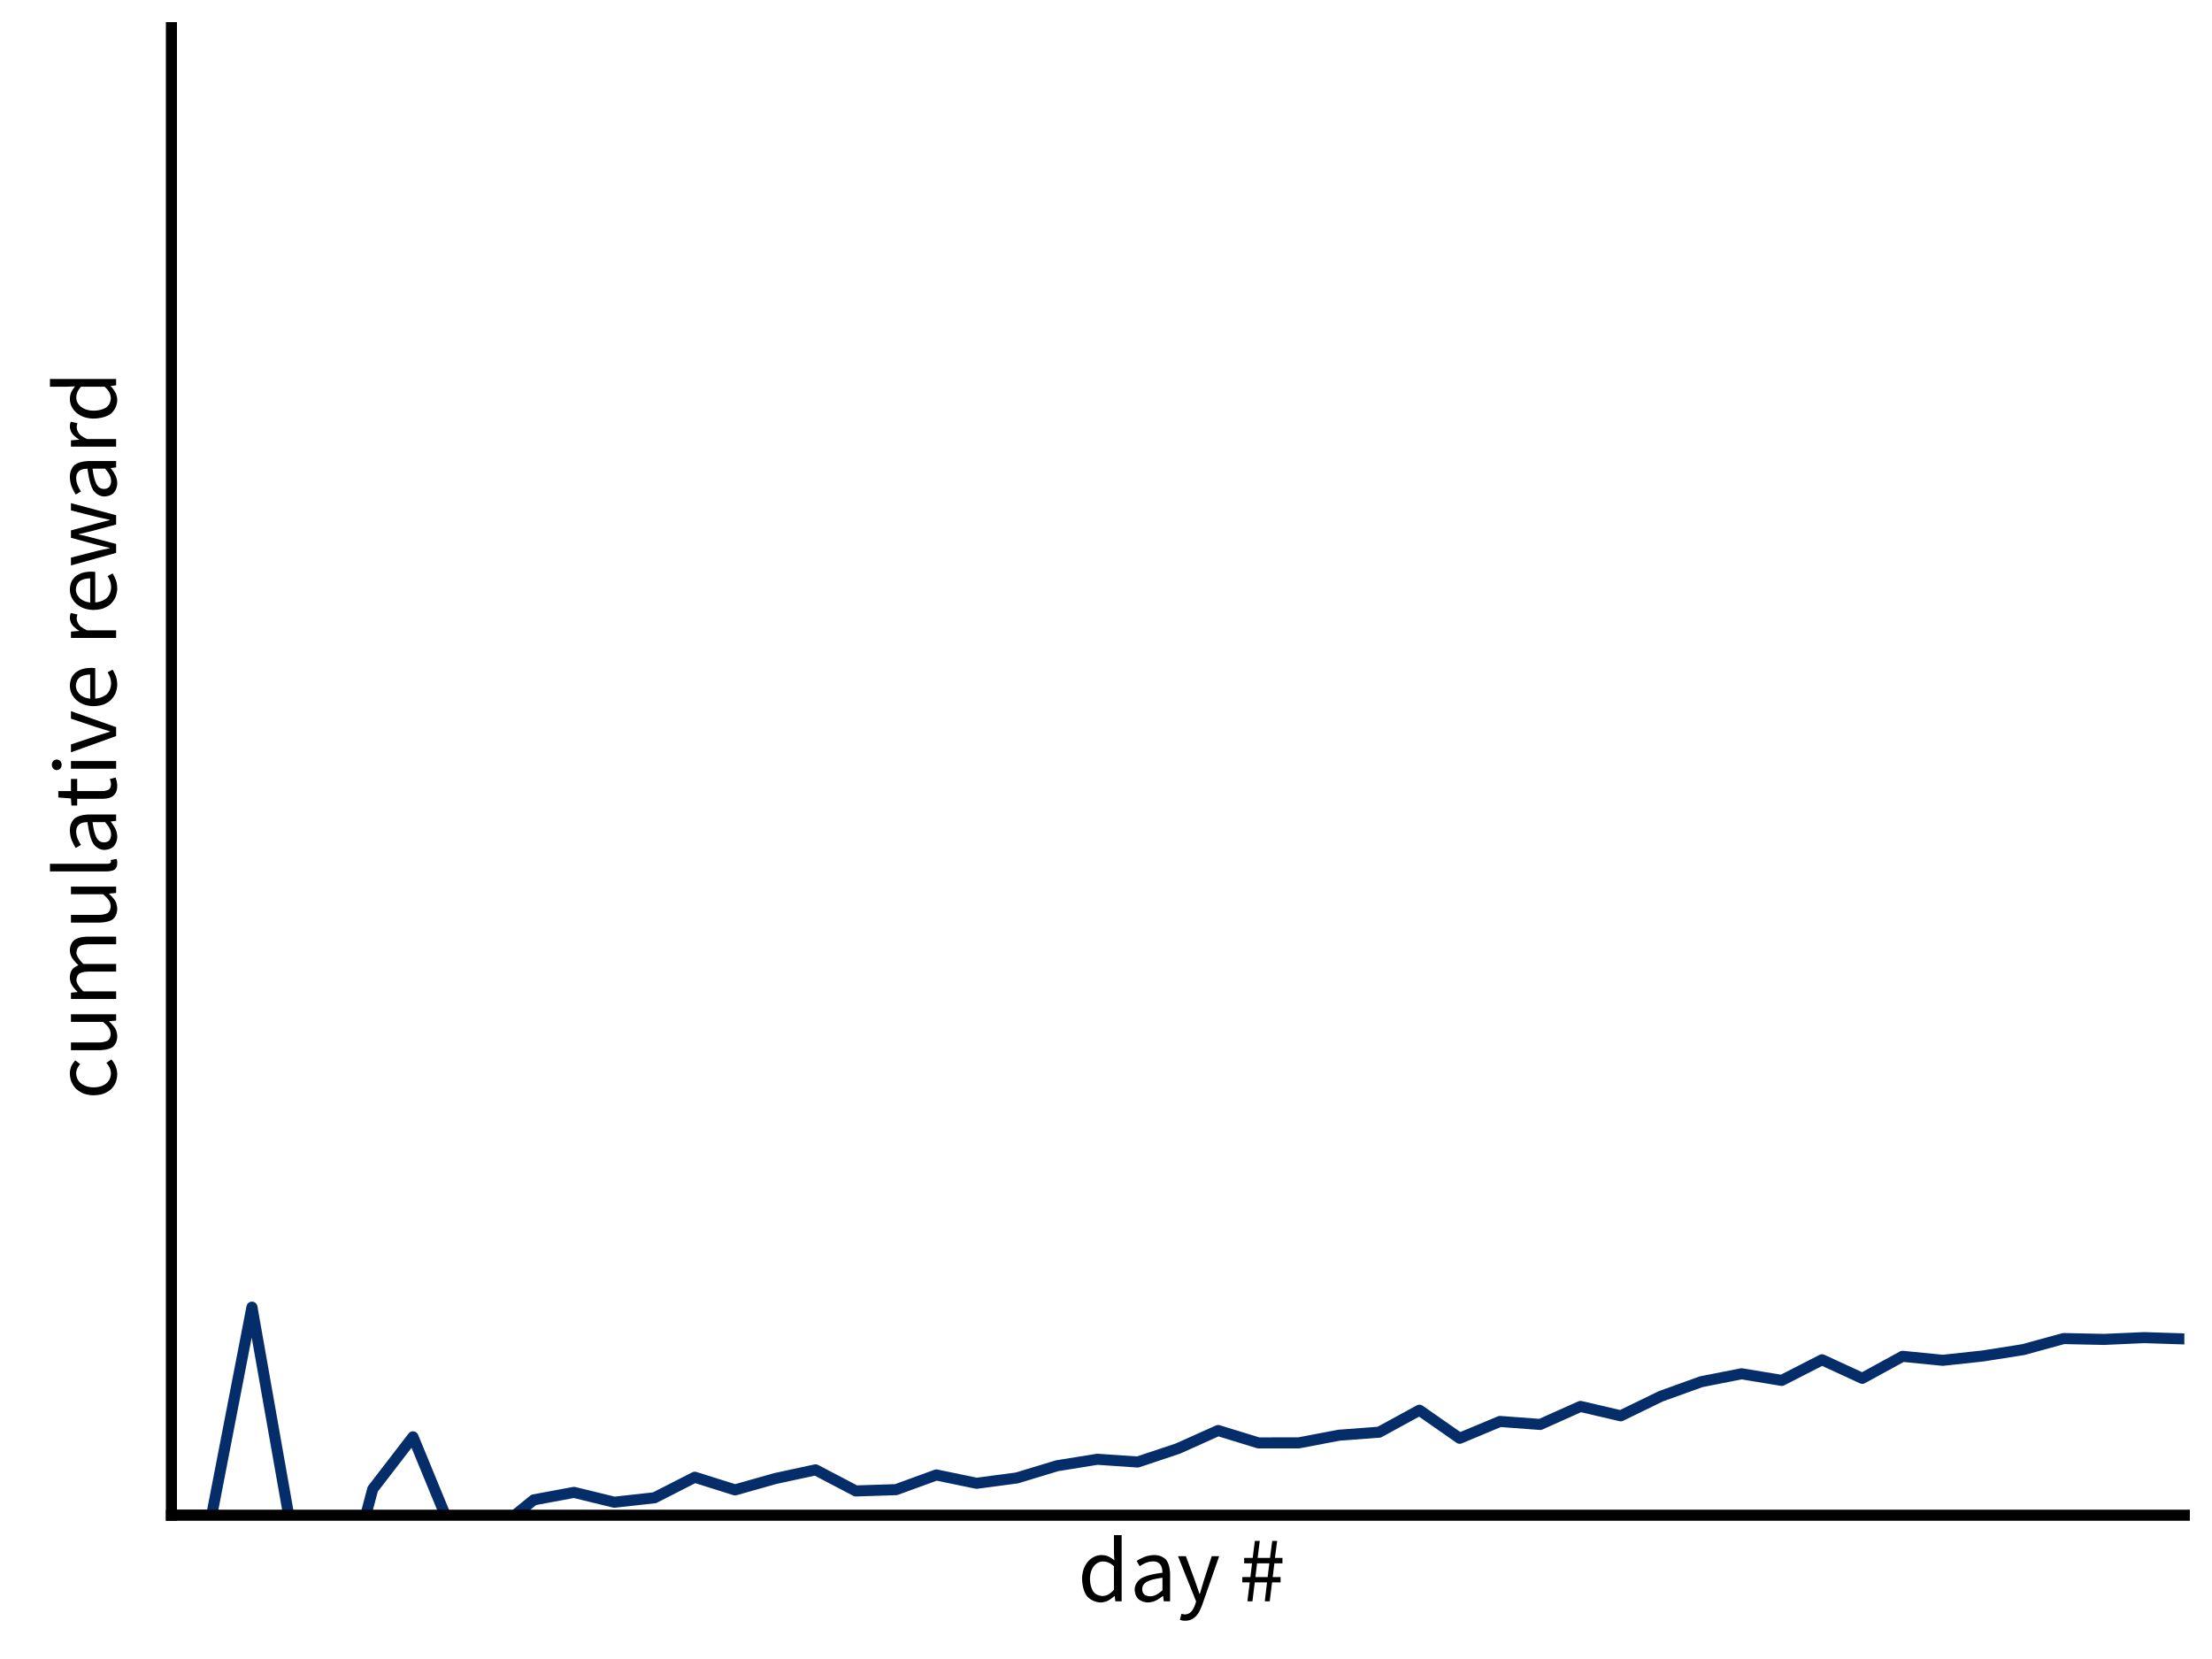
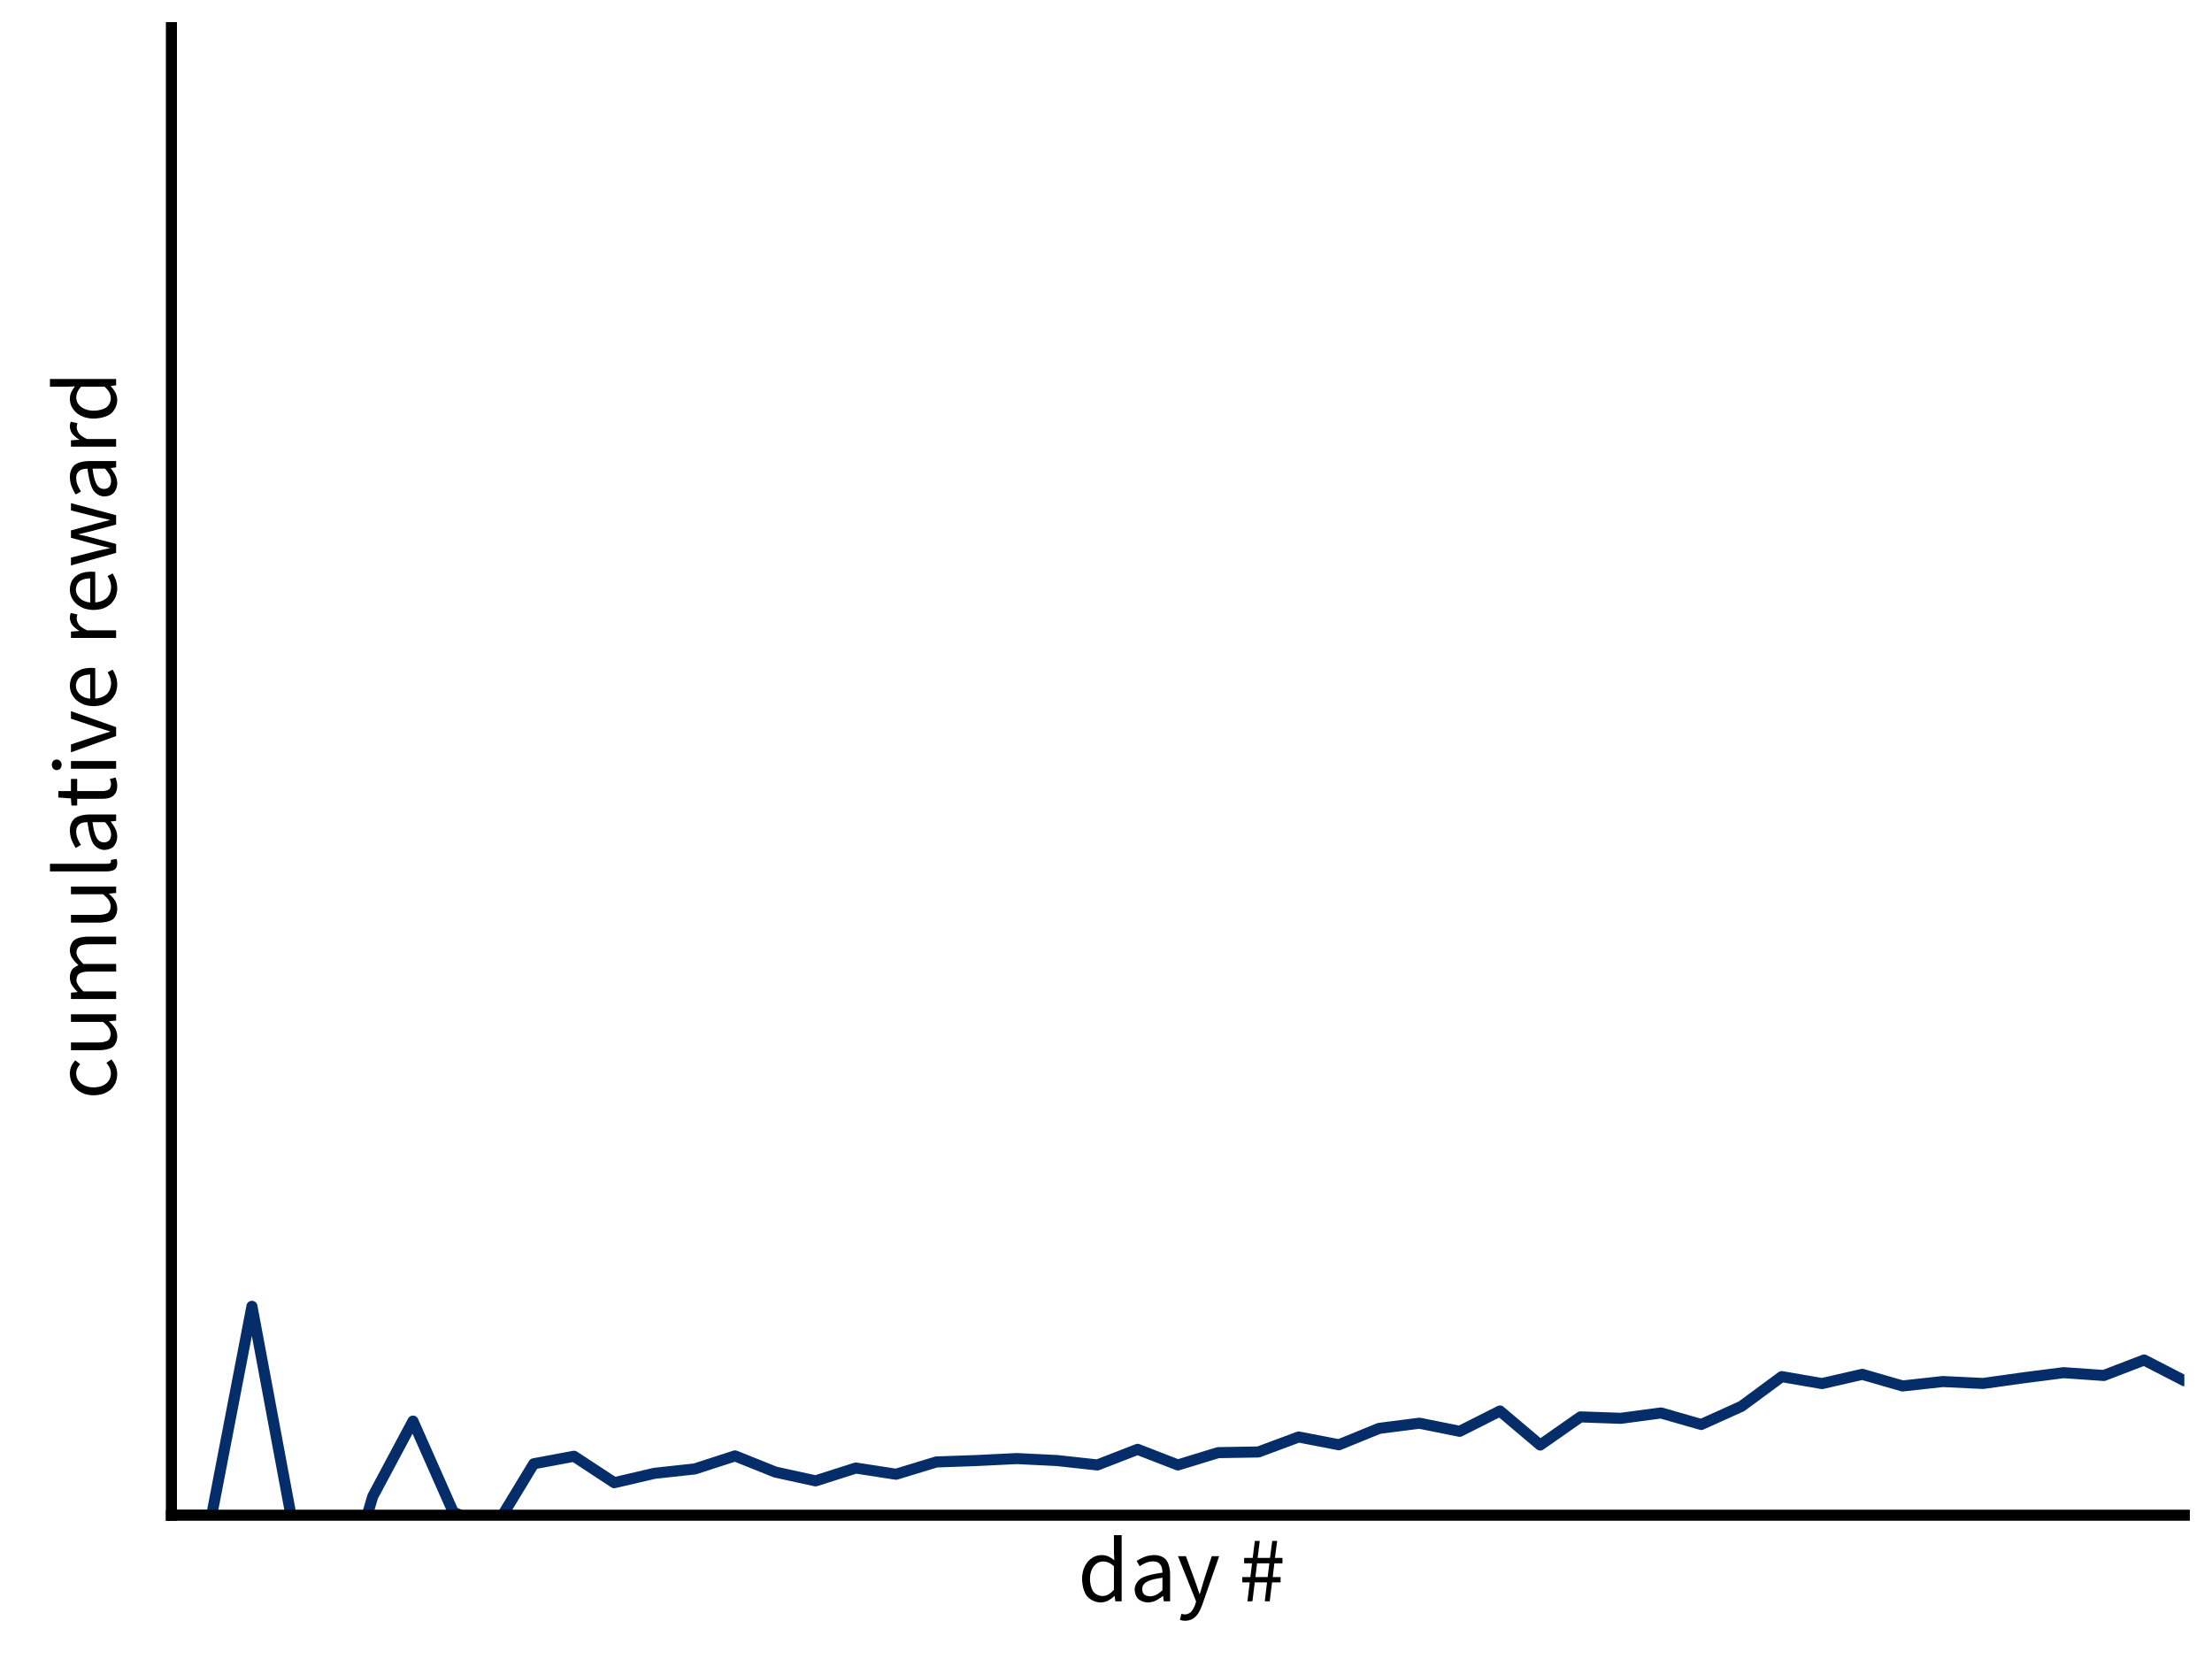
<svg xmlns="http://www.w3.org/2000/svg" height="600" stroke-opacity="1" viewBox="0.0 0.0 800.0 600.0" font-size="1" width="800" stroke="rgb(0,0,0)" version="1.1">
  <defs />
  <g stroke-linejoin="bevel" stroke-opacity="0.0" fill-opacity="0.0" stroke="rgb(0,0,0)" stroke-width="0.0" fill="rgb(0,0,0)" stroke-linecap="butt" stroke-miterlimit="10.0">
    <path d="M 0,0 v 600 h 800 v -600 Z" />
  </g>
  <g stroke-linejoin="round" stroke-opacity="1.0" fill-opacity="0.0" stroke="rgb(5,45,105)" stroke-width="4" fill="rgb(0,0,0)" stroke-linecap="round" stroke-miterlimit="10.0">
    <defs>
      <clipPath id="myClip1">
        <path d="M 62,10 v 538 h 728 v -538 Z" />
      </clipPath>
    </defs>
    <g clip-path="url(#myClip1)">
-       <path d="M 62,548 h 14.56 l 14.56,-75.245 l 14.56,82.497 l 14.56,38.193 l 14.56,-54.884 l 14.56,-18.908 l 14.56,35.333 l 14.56,-0.705 l 14.56,-11.836 l 14.56,-2.706 l 14.56,3.559 l 14.56,-1.611 l 14.56,-7.43 l 14.56,4.587 l 14.56,-4.11 l 14.56,-3.147 l 14.56,7.634 l 14.56,-0.468 l 14.56,-5.315 l 14.56,3.013 l 14.56,-1.929 l 14.56,-4.417 l 14.56,-2.343 l 14.56,0.998 l 14.56,-4.864 l 14.56,-6.534 l 14.56,4.479 l 14.56,-0.003 l 14.56,-2.771 l 14.56,-1.097 l 14.56,-7.952 l 14.56,10.155 l 14.56,-6.085 l 14.56,1.084 l 14.56,-6.523 l 14.56,3.397 l 14.56,-7.083 l 14.56,-5.245 l 14.56,-2.873 l 14.56,2.397 l 14.56,-7.457 l 14.56,6.706 l 14.56,-7.96 l 14.56,1.444 l 14.56,-1.576 l 14.56,-2.297 l 14.56,-3.995 l 14.56,0.309 l 14.56,-0.646 l 14.56,0.465 " />
+       <path d="M 62,548 h 14.56 l 14.56,-75.551 l 14.56,77.994 l 14.56,39.995 l 14.56,-49.197 l 14.56,-27.282 l 14.56,32.891 l 14.56,6.531 l 14.56,-23.992 l 14.56,-2.712 l 14.56,9.56 l 14.56,-3.395 l 14.56,-1.579 l 14.56,-4.721 l 14.56,5.848 l 14.56,3.185 l 14.56,-4.64 l 14.56,2.241 l 14.56,-4.436 l 14.56,-0.516 l 14.56,-0.713 l 14.56,0.718 l 14.56,1.593 l 14.56,-5.649 l 14.56,5.654 l 14.56,-4.463 l 14.56,-0.237 l 14.56,-5.42 l 14.56,2.816 l 14.56,-5.939 l 14.56,-1.859 l 14.56,2.927 l 14.56,-7.346 l 14.56,12.309 l 14.56,-10.176 l 14.56,0.516 l 14.56,-1.937 l 14.56,4.17 l 14.56,-6.577 l 14.56,-10.739 l 14.56,2.515 l 14.56,-3.338 l 14.56,4.205 l 14.56,-1.598 l 14.56,0.691 l 14.56,-2.034 l 14.56,-1.867 l 14.56,1.014 l 14.56,-5.595 l 14.56,7.494 " />
    </g>
  </g>
  <g stroke-linejoin="bevel" stroke-opacity="0.0" fill-opacity="1.0" stroke="rgb(0,0,0)" stroke-width="0.0" fill="rgb(0,0,0)" stroke-linecap="butt" stroke-miterlimit="10.0">
    <path d="M 42,397.672 ZM 33.865,396.126 c -2.05,0 -3.647,-0.639 -3.647 -0.639c -1.597,-0.639 -2.706,-1.714 -2.706 -1.714c -1.109,-1.076 -1.681,-2.504 -1.681 -2.504c -0.571,-1.429 -0.571,-3.008 -0.571 -3.008c -0,-1.613 0.588,-2.773 0.588 -2.773c 0.588,-1.16 1.361,-2 1.361 -2l 1.782,1.378 c -0.639,0.74 -1.042,1.529 -1.042 1.529c -0.403,0.79 -0.403,1.765 -0.403 1.765c 0,1.109 0.454,2.05 0.454 2.05c 0.454,0.941 1.294,1.613 1.294 1.613c 0.84,0.672 2,1.059 2 1.059c 1.16,0.387 2.571,0.387 2.571 0.387c 1.412,-0 2.555,-0.37 2.555 -0.37c 1.143,-0.37 1.966,-1.025 1.966 -1.025c 0.824,-0.655 1.277,-1.597 1.277 -1.597c 0.454,-0.941 0.454,-2.05 0.454 -2.05c -0,-1.177 -0.487,-2.135 -0.487 -2.135c -0.487,-0.958 -1.16,-1.698 -1.16 -1.698l 1.815,-1.244 c 0.975,1.109 1.546,2.471 1.546 2.471c 0.571,1.361 0.571,2.84 0.571 2.84c 0,1.613 -0.571,3.025 -0.571 3.025c -0.571,1.412 -1.664,2.437 -1.664 2.437c -1.092,1.025 -2.689,1.613 -2.689 1.613c -1.597,0.588 -3.613,0.588 -3.613 0.588ZM 42,382.344 ZM 25.664,379.824 l -0,-2.79 l 9.983,-0 c 2.319,-0 3.345,-0.723 3.345 -0.723c 1.025,-0.723 1.025,-2.336 1.025 -2.336c -0,-1.277 -0.655,-2.252 -0.655 -2.252c -0.655,-0.975 -2.101,-2.151 -2.101 -2.151l -11.597,0 l -0,-2.756 l 16.336,-0 l 0,2.286 l -2.555,0.235 l 0,0.101 c 1.345,1.143 2.151,2.403 2.151 2.403c 0.807,1.26 0.807,2.975 0.807 2.975c 0,2.622 -1.613,3.815 -1.613 3.815c -1.613,1.193 -4.773,1.193 -4.773 1.193l -10.353,0 ZM 42,364.059 ZM 25.664,361.303 l -0,-2.286 l 2.353,-0.235 l -0,-0.101 c -1.177,-1.076 -1.966,-2.336 -1.966 -2.336c -0.79,-1.26 -0.79,-2.74 -0.79 -2.74c -0,-1.882 0.824,-2.941 0.824 -2.941c 0.824,-1.059 2.303,-1.563 2.303 -1.563c -1.412,-1.277 -2.269,-2.571 -2.269 -2.571c -0.857,-1.294 -0.857,-2.807 -0.857 -2.807c -0,-2.521 1.613,-3.748 1.613 -3.748c 1.613,-1.227 4.773,-1.227 4.773 -1.227l 10.353,-0 l 0,2.756 l -9.983,0 c -2.319,0 -3.345,0.74 -3.345 0.74c -1.025,0.74 -1.025,2.286 -1.025 2.286c 0,1.849 2.521,4.101 2.521 4.101l 11.832,-0 l 0,2.756 l -9.983,0 c -2.319,0 -3.345,0.74 -3.345 0.74c -1.025,0.74 -1.025,2.319 -1.025 2.319c 0,1.849 2.521,4.101 2.521 4.101l 11.832,-0 l 0,2.756 l -16.336,0 ZM 42,336.193 ZM 25.664,333.672 l -0,-2.79 l 9.983,-0 c 2.319,-0 3.345,-0.723 3.345 -0.723c 1.025,-0.723 1.025,-2.336 1.025 -2.336c -0,-1.277 -0.655,-2.252 -0.655 -2.252c -0.655,-0.975 -2.101,-2.151 -2.101 -2.151l -11.597,0 l -0,-2.756 l 16.336,-0 l 0,2.286 l -2.555,0.235 l 0,0.101 c 1.345,1.143 2.151,2.403 2.151 2.403c 0.807,1.26 0.807,2.975 0.807 2.975c 0,2.622 -1.613,3.815 -1.613 3.815c -1.613,1.193 -4.773,1.193 -4.773 1.193l -10.353,0 ZM 42,317.908 ZM 18.067,315.151 l -0,-2.756 l 20.84,-0 c 0.672,-0 0.941,-0.235 0.941 -0.235c 0.269,-0.235 0.269,-0.538 0.269 -0.538l -0,-0.252 c 0,0 -0.067,-0.353 -0.067 -0.353l 2.084,-0.37 c 0.135,0.269 0.202,0.639 0.202 0.639c 0.067,0.37 0.067,0.941 0.067 0.941c 0,1.58 -0.941,2.252 -0.941 2.252c -0.941,0.672 -2.756,0.672 -2.756 0.672l -20.639,0 ZM 42,309.336 ZM 37.765,307.387 c -2.689,0 -4.118,-2.403 -4.118 -2.403c -1.429,-2.403 -2,-7.647 -2 -7.647c -0.773,0 -1.513,0.151 -1.513 0.151c -0.74,0.151 -1.311,0.538 -1.311 0.538c -0.571,0.387 -0.924,1.025 -0.924 1.025c -0.353,0.639 -0.353,1.647 -0.353 1.647c 0,1.445 0.538,2.672 0.538 2.672c 0.538,1.227 1.21,2.202 1.21 2.202l -1.916,1.109 c -0.74,-1.143 -1.429,-2.79 -1.429 -2.79c -0.689,-1.647 -0.689,-3.63 -0.689 -3.63c -0,-2.992 1.832,-4.336 1.832 -4.336c 1.832,-1.345 4.891,-1.345 4.891 -1.345l 10.017,-0 l 0,2.286 l -1.95,0.235 l 0,0.067 c 0.975,1.177 1.664,2.538 1.664 2.538c 0.689,1.361 0.689,2.874 0.689 2.874c 0,2.084 -1.21,3.445 -1.21 3.445c -1.21,1.361 -3.429,1.361 -3.429 1.361ZM 37.765,307.387 ZM 37.563,304.664 c 1.412,-0 2.017,-0.824 2.017 -0.824c 0.605,-0.824 0.605,-2.034 0.605 -2.034c -0,-1.177 -0.555,-2.235 -0.555 -2.235c -0.555,-1.059 -1.63,-2.235 -1.63 -2.235l -4.538,0 c 0.269,2.05 0.639,3.462 0.639 3.462c 0.37,1.412 0.874,2.269 0.874 2.269c 0.504,0.857 1.16,1.227 1.16 1.227c 0.655,0.37 1.429,0.37 1.429 0.37ZM 42,292.126 ZM 27.916,288.899 l 0,2.42 l -2.084,0 l -0.168,-2.555 l -4.571,-0.336 l -0,-2.319 l 4.571,-0 l -0,-4.403 l 2.252,-0 l 0,4.403 l 9.076,-0 c 1.513,-0 2.336,-0.555 2.336 -0.555c 0.824,-0.555 0.824,-1.966 0.824 -1.966c -0,-0.437 -0.135,-0.941 -0.135 -0.941c -0.135,-0.504 -0.302,-0.908 -0.302 -0.908l 2.084,-0.538 c 0.235,0.672 0.42,1.462 0.42 1.462c 0.185,0.79 0.185,1.563 0.185 1.563c 0,1.311 -0.403,2.202 -0.403 2.202c -0.403,0.891 -1.109,1.445 -1.109 1.445c -0.706,0.555 -1.714,0.79 -1.714 0.79c -1.008,0.235 -2.219,0.235 -2.219 0.235l -9.042,0 ZM 42,280.765 ZM 22.302,276.597 c 0,0.807 -0.504,1.361 -0.504 1.361c -0.504,0.555 -1.277,0.555 -1.277 0.555c -0.807,0 -1.294,-0.555 -1.294 -0.555c -0.487,-0.555 -0.487,-1.361 -0.487 -1.361c -0,-0.807 0.487,-1.361 0.487 -1.361c 0.487,-0.555 1.294,-0.555 1.294 -0.555c 0.773,-0 1.277,0.555 1.277 0.555c 0.504,0.555 0.504,1.361 0.504 1.361ZM 22.302,276.597 ZM 25.664,278.008 l -0,-2.756 l 16.336,-0 l 0,2.756 l -16.336,0 ZM 42,272.496 ZM 25.664,272.092 l -0,-2.857 l 9.277,-3.092 c 1.21,-0.37 2.42,-0.756 2.42 -0.756c 1.21,-0.387 2.387,-0.756 2.387 -0.756l -0,-0.135 c -1.177,-0.37 -2.387,-0.74 -2.387 -0.74l -2.42,-0.74 l -9.277,-3.092 l -0,-2.723 l 16.336,5.782 l 0,3.227 ZM 42,256.933 ZM 33.865,255.387 c -2.017,0 -3.613,-0.622 -3.613 -0.622c -1.597,-0.622 -2.706,-1.647 -2.706 -1.647c -1.109,-1.025 -1.698,-2.336 -1.698 -2.336c -0.588,-1.311 -0.588,-2.723 -0.588 -2.723c -0,-1.546 0.538,-2.773 0.538 -2.773c 0.538,-1.227 1.546,-2.05 1.546 -2.05c 1.008,-0.824 2.42,-1.26 2.42 -1.26c 1.412,-0.437 3.16,-0.437 3.16 -0.437c 0.908,-0 1.513,0.101 1.513 0.101l 0,11.025 c 2.655,-0.168 4.202,-1.63 4.202 -1.63c 1.546,-1.462 1.546,-3.815 1.546 -3.815c -0,-1.177 -0.353,-2.168 -0.353 -2.168c -0.353,-0.992 -0.924,-1.899 -0.924 -1.899l 1.815,-0.975 c 0.672,1.076 1.177,2.387 1.177 2.387c 0.504,1.311 0.504,2.992 0.504 2.992c 0,1.647 -0.588,3.076 -0.588 3.076c -0.588,1.429 -1.681,2.487 -1.681 2.487c -1.092,1.059 -2.672,1.664 -2.672 1.664c -1.58,0.605 -3.597,0.605 -3.597 0.605ZM 33.865,255.387 ZM 32.622,243.958 c -2.521,0 -3.849,1.059 -3.849 1.059c -1.328,1.059 -1.328,2.975 -1.328 2.975c 0,0.874 0.353,1.664 0.353 1.664c 0.353,0.79 1.008,1.429 1.008 1.429c 0.655,0.639 1.613,1.059 1.613 1.059c 0.958,0.42 2.202,0.555 2.202 0.555l -0,-8.739 ZM 42,233.471 ZM 25.664,230.714 l -0,-2.286 l 2.958,-0.235 l -0,-0.101 c -1.546,-0.84 -2.454,-2.034 -2.454 -2.034c -0.908,-1.193 -0.908,-2.605 -0.908 -2.605c -0,-0.975 0.336,-1.748 0.336 -1.748l 2.42,0.538 c -0.135,0.403 -0.202,0.74 -0.202 0.74c -0.067,0.336 -0.067,0.84 -0.067 0.84c 0,1.042 0.84,2.168 0.84 2.168c 0.84,1.126 2.924,1.966 2.924 1.966l 10.487,-0 l 0,2.756 l -16.336,0 ZM 42,222.143 ZM 33.865,220.597 c -2.017,0 -3.613,-0.622 -3.613 -0.622c -1.597,-0.622 -2.706,-1.647 -2.706 -1.647c -1.109,-1.025 -1.698,-2.336 -1.698 -2.336c -0.588,-1.311 -0.588,-2.723 -0.588 -2.723c -0,-1.546 0.538,-2.773 0.538 -2.773c 0.538,-1.227 1.546,-2.05 1.546 -2.05c 1.008,-0.824 2.42,-1.26 2.42 -1.26c 1.412,-0.437 3.16,-0.437 3.16 -0.437c 0.908,-0 1.513,0.101 1.513 0.101l 0,11.025 c 2.655,-0.168 4.202,-1.63 4.202 -1.63c 1.546,-1.462 1.546,-3.815 1.546 -3.815c -0,-1.177 -0.353,-2.168 -0.353 -2.168c -0.353,-0.992 -0.924,-1.899 -0.924 -1.899l 1.815,-0.975 c 0.672,1.076 1.177,2.387 1.177 2.387c 0.504,1.311 0.504,2.992 0.504 2.992c 0,1.647 -0.588,3.076 -0.588 3.076c -0.588,1.429 -1.681,2.487 -1.681 2.487c -1.092,1.059 -2.672,1.664 -2.672 1.664c -1.58,0.605 -3.597,0.605 -3.597 0.605ZM 33.865,220.597 ZM 32.622,209.168 c -2.521,0 -3.849,1.059 -3.849 1.059c -1.328,1.059 -1.328,2.975 -1.328 2.975c 0,0.874 0.353,1.664 0.353 1.664c 0.353,0.79 1.008,1.429 1.008 1.429c 0.655,0.639 1.613,1.059 1.613 1.059c 0.958,0.42 2.202,0.555 2.202 0.555l -0,-8.739 ZM 42,205.303 ZM 25.664,204.496 l -0,-2.824 l 9.445,-2.42 c 1.177,-0.269 2.286,-0.504 2.286 -0.504c 1.109,-0.235 2.252,-0.471 2.252 -0.471l -0,-0.135 c -1.143,-0.269 -2.269,-0.538 -2.269 -0.538c -1.126,-0.269 -2.269,-0.571 -2.269 -0.571l -9.445,-2.521 l -0,-2.689 l 9.445,-2.555 c 1.177,-0.302 2.286,-0.588 2.286 -0.588c 1.109,-0.286 2.252,-0.555 2.252 -0.555l -0,-0.135 c -1.143,-0.269 -2.252,-0.504 -2.252 -0.504c -1.109,-0.235 -2.286,-0.504 -2.286 -0.504l -9.445,-2.387 l -0,-2.622 l 16.336,4.37 l 0,3.361 l -8.773,2.353 c -1.177,0.302 -2.319,0.555 -2.319 0.555c -1.143,0.252 -2.387,0.555 -2.387 0.555l 0,0.135 c 1.244,0.269 2.403,0.538 2.403 0.538c 1.16,0.269 2.336,0.605 2.336 0.605l 8.739,2.286 l 0,3.227 ZM 42,181.504 ZM 37.765,179.555 c -2.689,0 -4.118,-2.403 -4.118 -2.403c -1.429,-2.403 -2,-7.647 -2 -7.647c -0.773,0 -1.513,0.151 -1.513 0.151c -0.74,0.151 -1.311,0.538 -1.311 0.538c -0.571,0.387 -0.924,1.025 -0.924 1.025c -0.353,0.639 -0.353,1.647 -0.353 1.647c 0,1.445 0.538,2.672 0.538 2.672c 0.538,1.227 1.21,2.202 1.21 2.202l -1.916,1.109 c -0.74,-1.143 -1.429,-2.79 -1.429 -2.79c -0.689,-1.647 -0.689,-3.63 -0.689 -3.63c -0,-2.992 1.832,-4.336 1.832 -4.336c 1.832,-1.345 4.891,-1.345 4.891 -1.345l 10.017,-0 l 0,2.286 l -1.95,0.235 l 0,0.067 c 0.975,1.177 1.664,2.538 1.664 2.538c 0.689,1.361 0.689,2.874 0.689 2.874c 0,2.084 -1.21,3.445 -1.21 3.445c -1.21,1.361 -3.429,1.361 -3.429 1.361ZM 37.765,179.555 ZM 37.563,176.832 c 1.412,-0 2.017,-0.824 2.017 -0.824c 0.605,-0.824 0.605,-2.034 0.605 -2.034c -0,-1.177 -0.555,-2.235 -0.555 -2.235c -0.555,-1.059 -1.63,-2.235 -1.63 -2.235l -4.538,0 c 0.269,2.05 0.639,3.462 0.639 3.462c 0.37,1.412 0.874,2.269 0.874 2.269c 0.504,0.857 1.16,1.227 1.16 1.227c 0.655,0.37 1.429,0.37 1.429 0.37ZM 42,164.294 ZM 25.664,161.538 l -0,-2.286 l 2.958,-0.235 l -0,-0.101 c -1.546,-0.84 -2.454,-2.034 -2.454 -2.034c -0.908,-1.193 -0.908,-2.605 -0.908 -2.605c -0,-0.975 0.336,-1.748 0.336 -1.748l 2.42,0.538 c -0.135,0.403 -0.202,0.74 -0.202 0.74c -0.067,0.336 -0.067,0.84 -0.067 0.84c 0,1.042 0.84,2.168 0.84 2.168c 0.84,1.126 2.924,1.966 2.924 1.966l 10.487,-0 l 0,2.756 l -16.336,0 ZM 42,152.966 ZM 33.865,151.387 c -1.983,0 -3.58,-0.588 -3.58 -0.588c -1.597,-0.588 -2.706,-1.563 -2.706 -1.563c -1.109,-0.975 -1.714,-2.252 -1.714 -2.252c -0.605,-1.277 -0.605,-2.689 -0.605 -2.689c -0,-1.412 0.504,-2.454 0.504 -2.454c 0.504,-1.042 1.378,-2.118 1.378 -2.118l -2.79,0.135 l -6.286,0 l -0,-2.79 l 23.933,-0 l 0,2.286 l -1.916,0.235 l 0,0.101 c 0.941,0.975 1.63,2.235 1.63 2.235c 0.689,1.26 0.689,2.706 0.689 2.706c 0,3.092 -2.219,4.924 -2.219 4.924c -2.219,1.832 -6.319,1.832 -6.319 1.832ZM 33.865,151.387 ZM 33.832,148.529 c 2.958,-0 4.605,-1.177 4.605 -1.177c 1.647,-1.177 1.647,-3.328 1.647 -3.328c -0,-1.143 -0.555,-2.151 -0.555 -2.151c -0.555,-1.008 -1.698,-2.017 -1.698 -2.017l -8.538,0 c -0.941,1.042 -1.328,2 -1.328 2c -0.387,0.958 -0.387,1.966 -0.387 1.966c 0,0.975 0.454,1.832 0.454 1.832c 0.454,0.857 1.277,1.496 1.277 1.496c 0.824,0.639 1.966,1.008 1.966 1.008c 1.143,0.37 2.555,0.37 2.555 0.37Z" />
  </g>
  <g stroke-linejoin="miter" stroke-opacity="1.0" fill-opacity="0.0" stroke="rgb(0,0,0)" stroke-width="4" fill="rgb(0,0,0)" stroke-linecap="square" stroke-miterlimit="10.0">
    <path d="M 62,548 v -538 " />
  </g>
  <g stroke-linejoin="miter" stroke-opacity="1.0" fill-opacity="0.0" stroke="rgb(0,0,0)" stroke-width="4" fill="rgb(0,0,0)" stroke-linecap="square" stroke-miterlimit="10.0">
    <path d="M 62,548 h 728 " />
  </g>
  <g stroke-linejoin="bevel" stroke-opacity="0.0" fill-opacity="1.0" stroke="rgb(0,0,0)" stroke-width="0.0" fill="rgb(0,0,0)" stroke-linecap="butt" stroke-miterlimit="10.0">
    <path d="M 389.765,579.143 ZM 391.344,571.008 c 0,-1.983 0.588,-3.58 0.588 -3.58c 0.588,-1.597 1.563,-2.706 1.563 -2.706c 0.975,-1.109 2.252,-1.714 2.252 -1.714c 1.277,-0.605 2.689,-0.605 2.689 -0.605c 1.412,0 2.454,0.504 2.454 0.504c 1.042,0.504 2.118,1.378 2.118 1.378l -0.135,-2.79 v -6.286 h 2.79 v 23.933 h -2.286 l -0.235,-1.916 h -0.101 c -0.975,0.941 -2.235,1.63 -2.235 1.63c -1.26,0.689 -2.706,0.689 -2.706 0.689c -3.092,-0 -4.924,-2.219 -4.924 -2.219c -1.832,-2.219 -1.832,-6.319 -1.832 -6.319ZM 391.344,571.008 ZM 394.202,570.975 c 0,2.958 1.177,4.605 1.177 4.605c 1.177,1.647 3.328,1.647 3.328 1.647c 1.143,0 2.151,-0.555 2.151 -0.555c 1.008,-0.555 2.017,-1.698 2.017 -1.698v -8.538 c -1.042,-0.941 -2,-1.328 -2 -1.328c -0.958,-0.387 -1.966,-0.387 -1.966 -0.387c -0.975,-0 -1.832,0.454 -1.832 0.454c -0.857,0.454 -1.496,1.277 -1.496 1.277c -0.639,0.824 -1.008,1.966 -1.008 1.966c -0.37,1.143 -0.37,2.555 -0.37 2.555ZM 408.42,579.143 ZM 410.37,574.908 c 0,-2.689 2.403,-4.118 2.403 -4.118c 2.403,-1.429 7.647,-2 7.647 -2c 0,-0.773 -0.151,-1.513 -0.151 -1.513c -0.151,-0.74 -0.538,-1.311 -0.538 -1.311c -0.387,-0.571 -1.025,-0.924 -1.025 -0.924c -0.639,-0.353 -1.647,-0.353 -1.647 -0.353c -1.445,-0 -2.672,0.538 -2.672 0.538c -1.227,0.538 -2.202,1.21 -2.202 1.21l -1.109,-1.916 c 1.143,-0.74 2.79,-1.429 2.79 -1.429c 1.647,-0.689 3.63,-0.689 3.63 -0.689c 2.992,0 4.336,1.832 4.336 1.832c 1.345,1.832 1.345,4.891 1.345 4.891v 10.017 h -2.286 l -0.235,-1.95 h -0.067 c -1.177,0.975 -2.538,1.664 -2.538 1.664c -1.361,0.689 -2.874,0.689 -2.874 0.689c -2.084,-0 -3.445,-1.21 -3.445 -1.21c -1.361,-1.21 -1.361,-3.429 -1.361 -3.429ZM 410.37,574.908 ZM 413.092,574.706 c 0,1.412 0.824,2.017 0.824 2.017c 0.824,0.605 2.034,0.605 2.034 0.605c 1.177,0 2.235,-0.555 2.235 -0.555c 1.059,-0.555 2.235,-1.63 2.235 -1.63v -4.538 c -2.05,0.269 -3.462,0.639 -3.462 0.639c -1.412,0.37 -2.269,0.874 -2.269 0.874c -0.857,0.504 -1.227,1.16 -1.227 1.16c -0.37,0.655 -0.37,1.429 -0.37 1.429ZM 425.63,579.143 ZM 427.277,583.647 l 0.605,0.151 c 0,0 0.639,0.084 0.639 0.084c 1.412,0 2.303,-0.992 2.303 -0.992c 0.891,-0.992 1.395,-2.504 1.395 -2.504l 0.37,-1.21 l -6.555,-16.37 h 2.857 l 3.328,9.042 c 0.37,1.076 0.79,2.269 0.79 2.269c 0.42,1.193 0.79,2.336 0.79 2.336h 0.135 c 0.37,-1.109 0.706,-2.319 0.706 -2.319c 0.336,-1.21 0.672,-2.286 0.672 -2.286l 2.924,-9.042 h 2.689 l -6.151,17.681 c -0.437,1.21 -0.975,2.252 -0.975 2.252c -0.538,1.042 -1.277,1.798 -1.277 1.798c -0.74,0.756 -1.681,1.193 -1.681 1.193c -0.941,0.437 -2.185,0.437 -2.185 0.437c -0.571,-0 -1.042,-0.084 -1.042 -0.084c -0.471,-0.084 -0.874,-0.252 -0.874 -0.252l 0.538,-2.185 h 0 ZM 448.118,579.143 ZM 451.983,572.286 h -2.689 v -1.916 h 2.924 l 0.605,-4.975 h -2.857 v -1.95 h 3.092 l 0.773,-6.151 h 1.782 l -0.773,6.151 h 4.471 l 0.807,-6.151 h 1.782 l -0.807,6.151 h 2.723 v 1.95 h -2.924 l -0.605,4.975 h 2.857 v 1.916 h -3.092 l -0.84,6.857 h -1.782 l 0.807,-6.857 h -4.437 l -0.84,6.857 h -1.815 ZM 451.983,572.286 ZM 458.471,570.37 l 0.605,-4.975 h -4.437 l -0.605,4.975 h 4.437 Z" />
  </g>
</svg>
